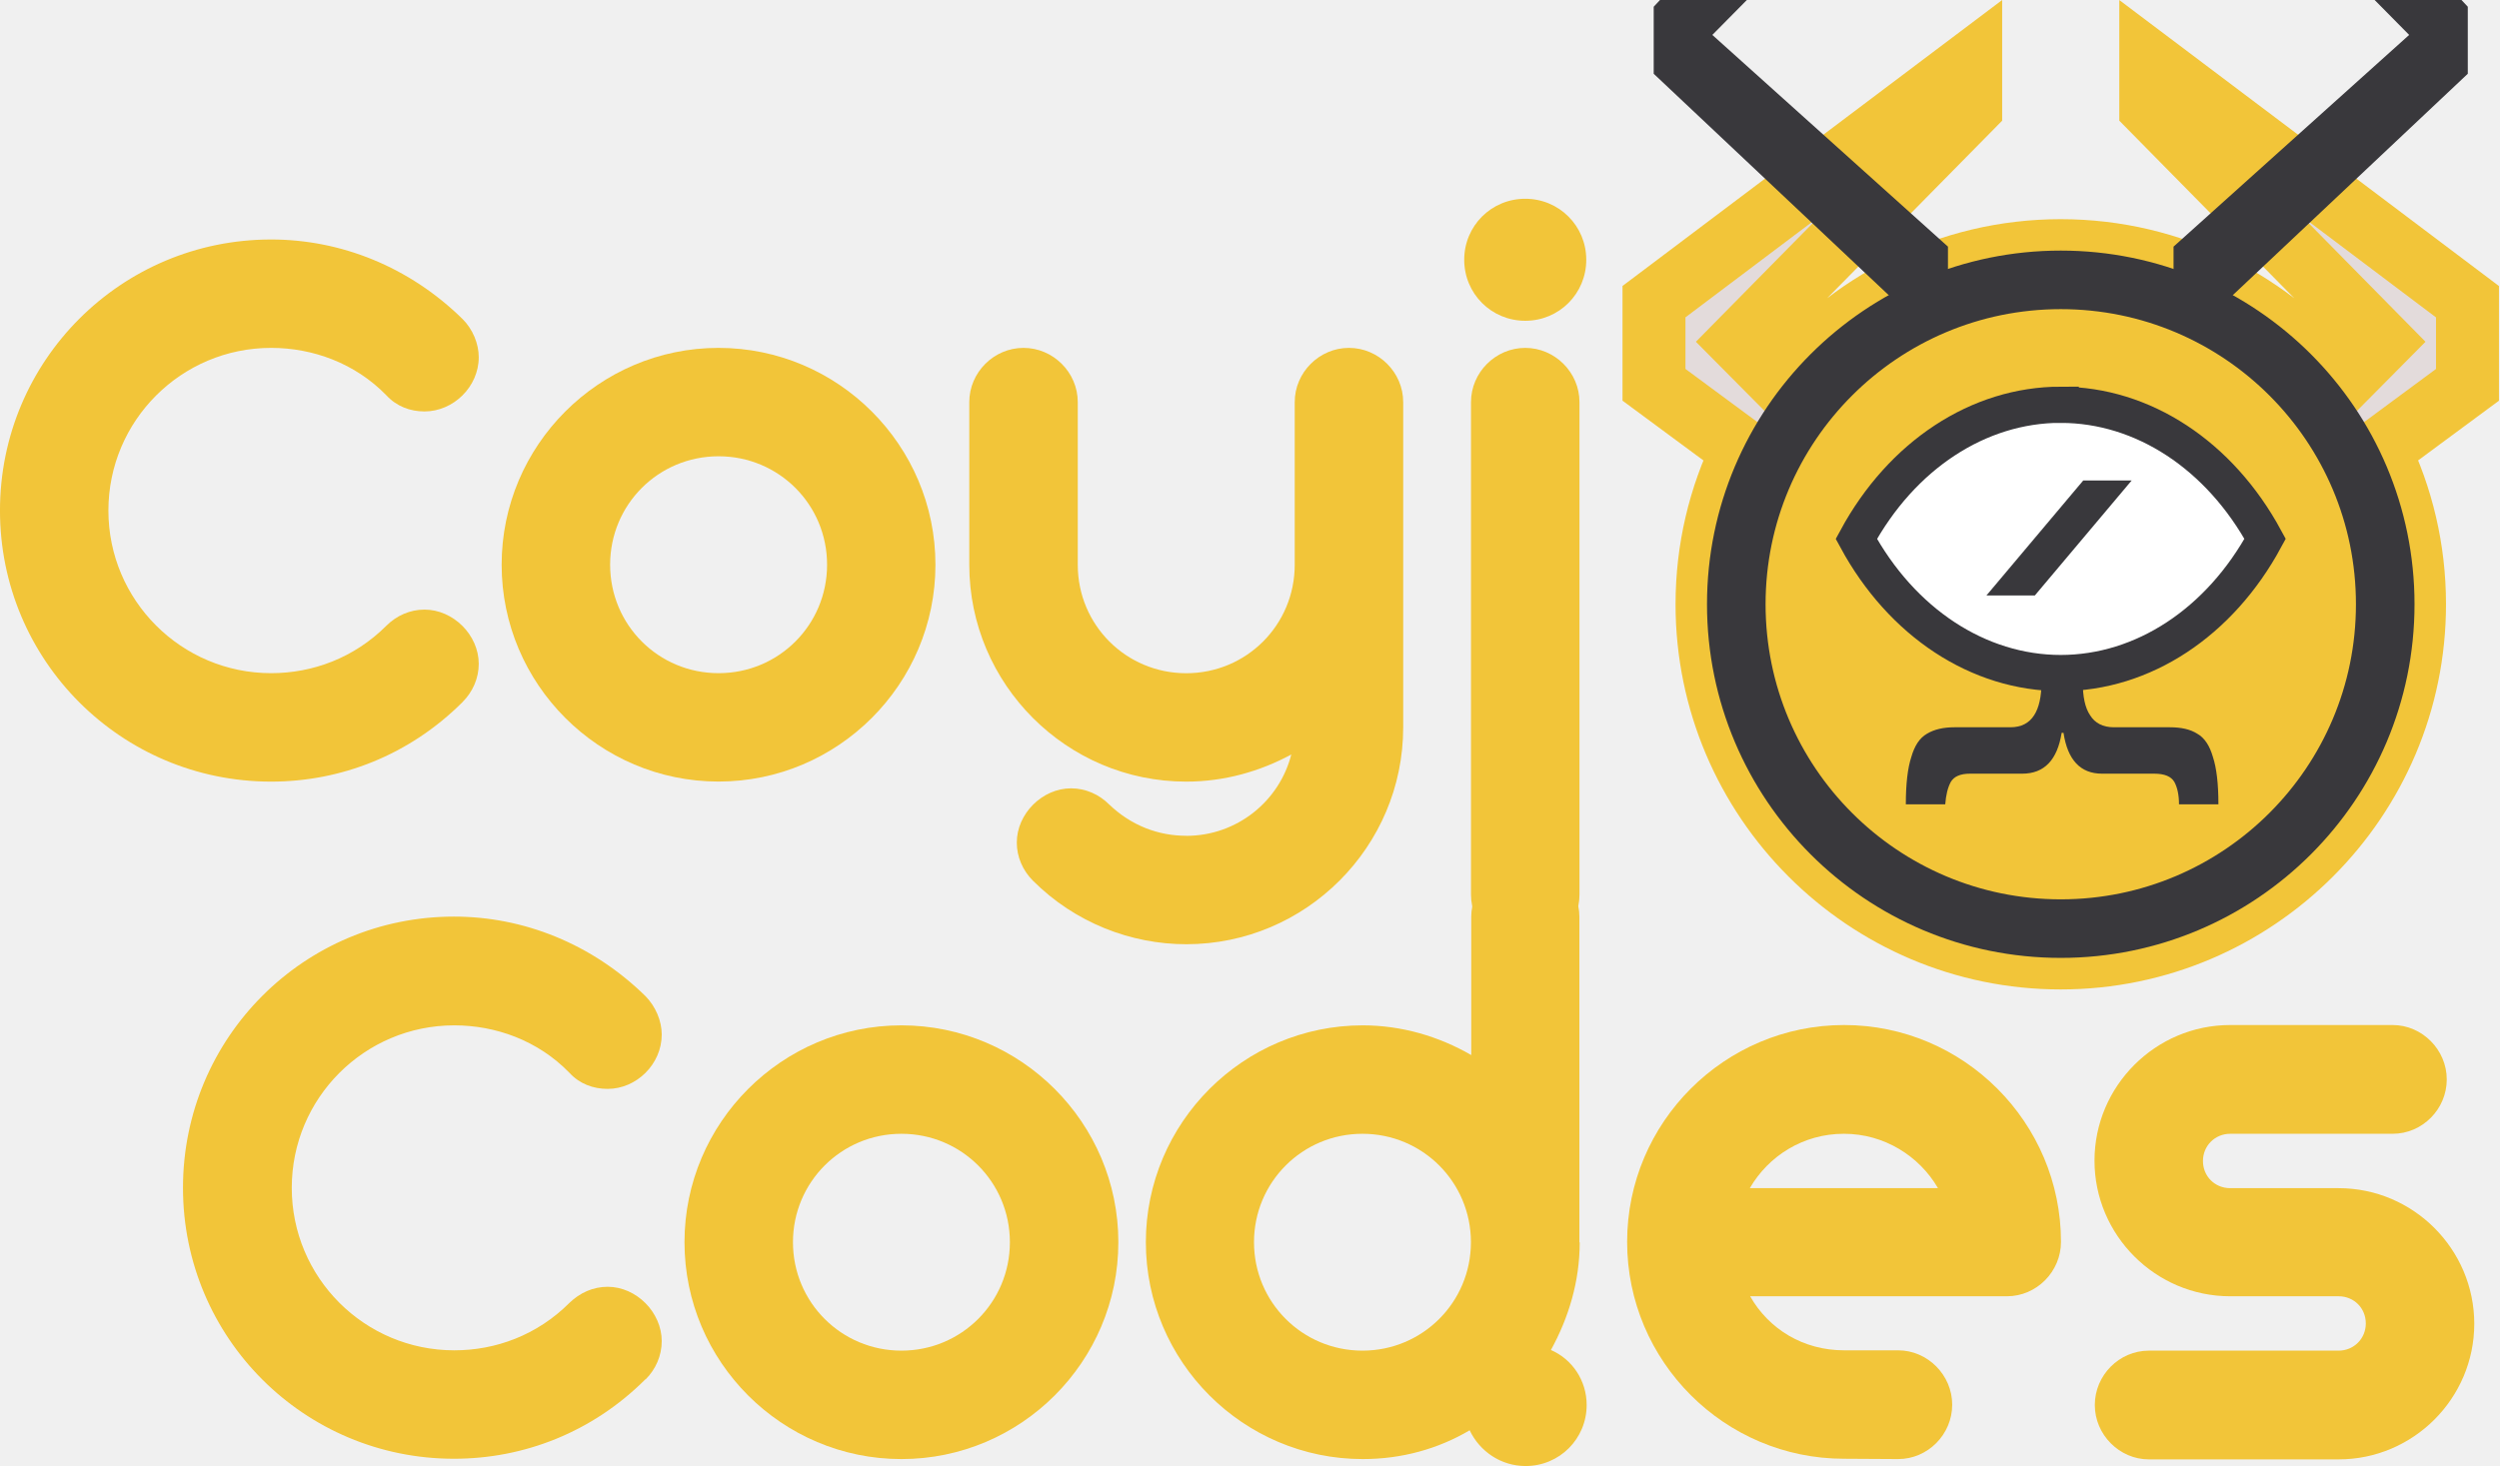
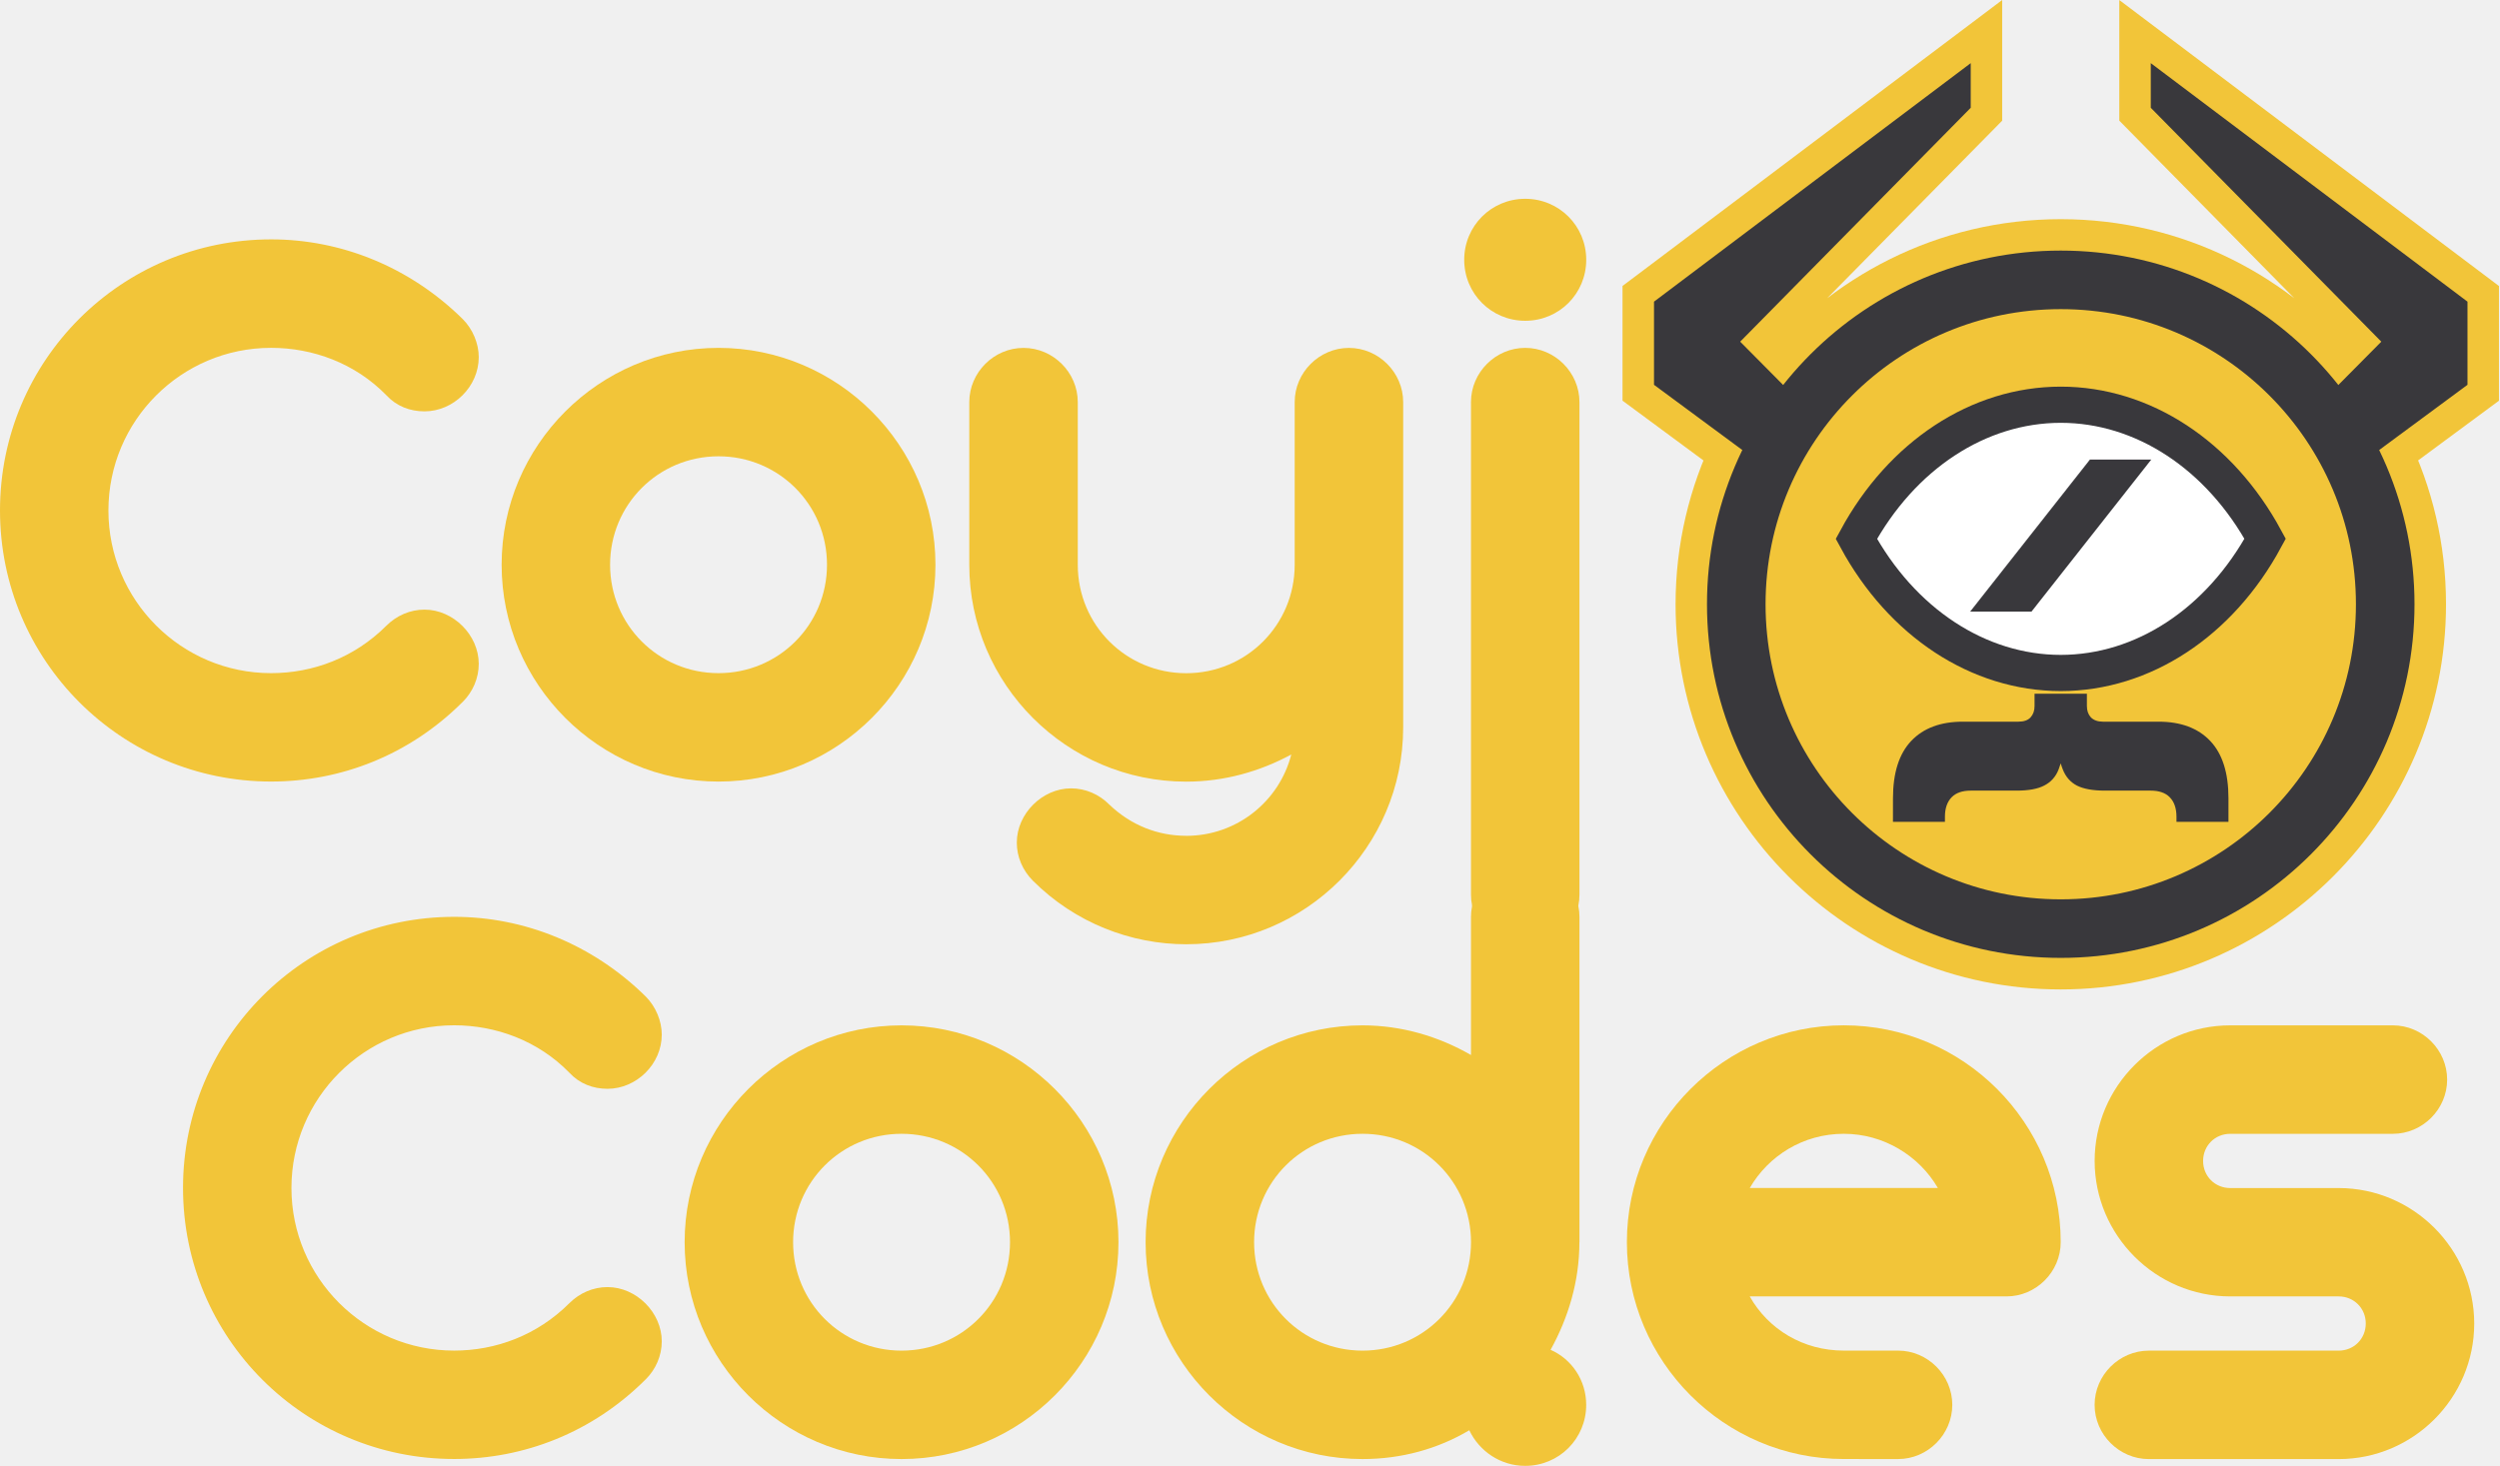
<svg xmlns="http://www.w3.org/2000/svg" width="75.046mm" height="44.032mm" viewBox="0 0 75.046 44.032" version="1.1" id="svg1148">
  <defs id="defs1145" />
  <g id="layer1" transform="translate(-71.77296,-100.3554)">
-     <g id="g1127" transform="translate(-219.5045,80.03812)">
-       <g id="g3983">
-         <path id="path17145" style="font-style:normal;font-weight:normal;font-size:15.381px;line-height:1.25;font-family:sans-serif;letter-spacing:0px;word-spacing:0px;fill:#e3dbdb;fill-opacity:1;stroke:#f2c539;stroke-width:1.89;stroke-dasharray:none;stroke-opacity:1" d="m 350.458,22.213 -9.511,7.166 v 2.497 l 2.657,1.963 c -0.681,1.4 -1.064,2.971 -1.064,4.63 0,5.857 4.765,10.625 10.622,10.625 5.857,0 10.625,-4.768 10.625,-10.625 0,-1.659 -0.382,-3.231 -1.064,-4.631 l 2.654,-1.961 v -2.497 l -9.511,-7.166 v 1.341 l 6.922,7.026 -1.294,1.305 c -1.948,-2.459 -4.96,-4.04 -8.332,-4.04 -3.373,0 -6.384,1.581 -8.331,4.041 l -1.296,-1.306 6.923,-7.026 z" />
-         <text xml:space="preserve" style="font-style:normal;font-weight:normal;font-size:27.471px;line-height:1.25;font-family:sans-serif;letter-spacing:0px;word-spacing:0px;fill:#39383c;fill-opacity:1;stroke:none;stroke-width:0.469" x="497.78" y="24.266" id="text17149" transform="scale(0.6830302,1.464064)">
-           <tspan id="tspan17147" style="font-style:normal;font-variant:normal;font-weight:normal;font-stretch:normal;font-size:27.471px;font-family:Dhurjati;-inkscape-font-specification:'Dhurjati, Normal';font-variant-ligatures:normal;font-variant-caps:normal;font-variant-numeric:normal;font-variant-east-asian:normal;fill:#39383c;fill-opacity:1;stroke-width:0.469" x="497.78" y="24.266">&lt;</tspan>
-         </text>
-         <text xml:space="preserve" style="font-style:normal;font-weight:normal;font-size:27.471px;line-height:1.25;font-family:sans-serif;letter-spacing:0px;word-spacing:0px;fill:#39383c;fill-opacity:1;stroke:none;stroke-width:0.469" x="-536.325" y="24.266" id="text17153" transform="scale(-0.6830302,1.464064)">
-           <tspan id="tspan17151" style="font-style:normal;font-variant:normal;font-weight:normal;font-stretch:normal;font-size:27.471px;font-family:Dhurjati;-inkscape-font-specification:'Dhurjati, Normal';font-variant-ligatures:normal;font-variant-caps:normal;font-variant-numeric:normal;font-variant-east-asian:normal;fill:#39383c;fill-opacity:1;stroke-width:0.469" x="-536.325" y="24.266">&lt;</tspan>
-         </text>
-         <circle style="font-variation-settings:normal;fill:#f2c539;fill-opacity:1;stroke:#39383c;stroke-width:1.759;stroke-linecap:butt;stroke-linejoin:miter;stroke-miterlimit:10;stroke-dasharray:none;stroke-dashoffset:0;stroke-opacity:1;paint-order:fill markers stroke;stop-color:#000000" id="circle17155" cx="353.163" cy="38.468" r="9.744" />
-         <g id="g17167" transform="matrix(1.772906,0,0,1.772906,307.1694,5.367497)">
-           <path id="path17157" style="font-variation-settings:normal;opacity:1;fill:#ffffff;fill-opacity:1;stroke:#39383c;stroke-width:0.613;stroke-linecap:butt;stroke-linejoin:miter;stroke-miterlimit:10;stroke-dasharray:none;stroke-dashoffset:0;stroke-opacity:1;paint-order:fill markers stroke;stop-color:#000000;stop-opacity:1" d="m 25.942,15.29 a 4.154,5.073 0 0 0 -3.462,2.273 4.154,5.073 0 0 0 3.462,2.273 4.154,5.073 0 0 0 3.462,-2.274 4.154,5.073 0 0 0 -3.462,-2.271 z" />
-           <text xml:space="preserve" style="font-style:normal;font-weight:normal;font-size:4.101px;line-height:1.25;font-family:sans-serif;letter-spacing:0px;word-spacing:0px;fill:#39383c;fill-opacity:1;stroke:none;stroke-width:0.103" x="16.429" y="27.773" id="text17161" transform="scale(1.499518,0.6668812)">
-             <tspan id="tspan17159" style="font-style:normal;font-variant:normal;font-weight:800;font-stretch:normal;font-family:Montserrat;-inkscape-font-specification:'Montserrat Ultra-Bold';fill:#39383c;fill-opacity:1;stroke-width:0.103" x="16.429" y="27.773">/</tspan>
-           </text>
-           <text xml:space="preserve" style="font-style:normal;font-weight:normal;font-size:6.11px;line-height:1.25;font-family:sans-serif;letter-spacing:0px;word-spacing:0px;fill:#39383c;fill-opacity:1;stroke:none;stroke-width:0.153" x="19.767" y="-24.431" id="text17165" transform="matrix(0,1.00629,-0.9937493,0,0,0)">
-             <tspan id="tspan17163" style="font-style:normal;font-variant:normal;font-weight:800;font-stretch:normal;font-family:Montserrat;-inkscape-font-specification:'Montserrat Ultra-Bold';fill:#39383c;fill-opacity:1;stroke-width:0.153" x="19.767" y="-24.431">{</tspan>
-           </text>
-         </g>
-       </g>
-       <g id="g17191" transform="matrix(1.786018,0,0,1.786018,-301.565,-511.6929)" style="fill:#f2c539;fill-opacity:1">
-         <path d="m 339.714,309.681 c 0.171,-0.171 0.271,-0.399 0.271,-0.641 0,-0.484 -0.427,-0.912 -0.912,-0.912 -0.242,0 -0.47,0.1 -0.641,0.271 -0.541,0.541 -1.24,0.798 -1.938,0.798 -1.51,0 -2.736,-1.225 -2.736,-2.735 0,-1.51 1.225,-2.736 2.736,-2.736 0.698,0 1.411,0.256 1.938,0.798 0.171,0.185 0.399,0.271 0.641,0.271 0.484,0 0.912,-0.413 0.912,-0.912 0,-0.228 -0.1,-0.47 -0.271,-0.641 -0.898,-0.883 -2.052,-1.339 -3.22,-1.339 -2.522,0 -4.559,2.037 -4.559,4.559 0,2.522 2.037,4.559 4.559,4.559 1.168,0 2.322,-0.442 3.22,-1.339 z" style="font-size:2.68px;line-height:0;font-family:'Geometry Soft Pro';-inkscape-font-specification:'Geometry Soft Pro';letter-spacing:0px;word-spacing:0px;fill:#f2c539;fill-opacity:1;stroke-width:0.121" id="path17171" />
-         <path d="m 340.37,307.373 c 0,2.009 1.638,3.647 3.647,3.647 2.009,0 3.647,-1.638 3.647,-3.647 0,-2.009 -1.638,-3.647 -3.647,-3.647 -2.009,0 -3.647,1.638 -3.647,3.647 z m 1.824,0 c 0,-1.012 0.812,-1.824 1.824,-1.824 1.012,0 1.824,0.812 1.824,1.824 0,1.012 -0.812,1.824 -1.824,1.824 -1.012,0 -1.824,-0.812 -1.824,-1.824 z" style="font-size:2.68px;line-height:0;font-family:'Geometry Soft Pro';-inkscape-font-specification:'Geometry Soft Pro';letter-spacing:0px;word-spacing:0px;fill:#f2c539;fill-opacity:1;stroke-width:0.121" id="path17173" />
-         <path d="m 351.882,311.932 c -0.47,0 -0.926,-0.171 -1.297,-0.527 -0.171,-0.171 -0.399,-0.271 -0.641,-0.271 -0.484,0 -0.912,0.427 -0.912,0.912 0,0.242 0.1,0.47 0.271,0.641 0.712,0.712 1.653,1.069 2.579,1.069 2.009,0 3.647,-1.638 3.647,-3.647 v -5.471 c 0,-0.499 -0.413,-0.912 -0.912,-0.912 -0.499,0 -0.912,0.413 -0.912,0.912 v 2.736 c 0,1.012 -0.812,1.824 -1.824,1.824 -1.012,0 -1.824,-0.812 -1.824,-1.824 v -2.736 c 0,-0.499 -0.413,-0.912 -0.912,-0.912 -0.499,0 -0.912,0.413 -0.912,0.912 v 2.736 c 0,2.009 1.638,3.647 3.647,3.647 0.641,0 1.24,-0.171 1.767,-0.456 -0.199,0.784 -0.912,1.368 -1.767,1.368 z" style="font-size:2.68px;line-height:0;font-family:'Geometry Soft Pro';-inkscape-font-specification:'Geometry Soft Pro';letter-spacing:0px;word-spacing:0px;fill:#f2c539;fill-opacity:1;stroke-width:0.121" id="path17175" />
-         <path d="m 358.493,304.638 c 0,-0.499 -0.413,-0.912 -0.912,-0.912 -0.499,0 -0.912,0.413 -0.912,0.912 v 8.285 c 0,0.499 0.413,0.912 0.912,0.912 0.499,0 0.912,-0.413 0.912,-0.912 z m -1.938,-2.394 c 0,0.57 0.456,1.026 1.026,1.026 0.57,0 1.026,-0.456 1.026,-1.026 0,-0.57 -0.456,-1.026 -1.026,-1.026 -0.57,0 -1.026,0.456 -1.026,1.026 z" style="font-size:2.68px;line-height:0;font-family:'Geometry Soft Pro';-inkscape-font-specification:'Geometry Soft Pro';letter-spacing:0px;word-spacing:0px;fill:#f2c539;fill-opacity:1;stroke-width:0.121" id="path17177" />
-         <g aria-label="Codes" id="g17189" style="font-size:0.912px;line-height:0;letter-spacing:0px;word-spacing:0px;fill:#f2c539;fill-opacity:1;stroke-width:0.023" transform="matrix(5.316877,0,0,5.316877,63.29306,-285.6283)">
-           <path d="m 52.568,114.109 c 0.032,-0.032 0.051,-0.075 0.051,-0.121 0,-0.091 -0.08,-0.172 -0.171,-0.172 -0.046,0 -0.088,0.019 -0.121,0.051 -0.102,0.102 -0.233,0.15 -0.364,0.15 -0.284,0 -0.514,-0.23 -0.514,-0.514 0,-0.284 0.23,-0.514 0.514,-0.514 0.131,0 0.265,0.048 0.364,0.15 0.032,0.035 0.075,0.051 0.121,0.051 0.091,0 0.171,-0.078 0.171,-0.172 0,-0.043 -0.019,-0.088 -0.051,-0.121 -0.169,-0.166 -0.386,-0.252 -0.606,-0.252 -0.474,0 -0.857,0.383 -0.857,0.858 0,0.474 0.383,0.857 0.857,0.857 0.22,0 0.437,-0.083 0.606,-0.252 z" style="font-size:2.68px;font-family:'Geometry Soft Pro';-inkscape-font-specification:'Geometry Soft Pro';fill:#f2c539;fill-opacity:1" id="path17179" />
-           <path d="m 52.691,113.675 c 0,0.378 0.308,0.686 0.686,0.686 0.378,0 0.686,-0.308 0.686,-0.686 0,-0.378 -0.308,-0.686 -0.686,-0.686 -0.378,0 -0.686,0.308 -0.686,0.686 z m 0.343,0 c 0,-0.19 0.153,-0.343 0.343,-0.343 0.19,0 0.343,0.153 0.343,0.343 0,0.19 -0.153,0.343 -0.343,0.343 -0.19,0 -0.343,-0.153 -0.343,-0.343 z" style="font-size:2.68px;font-family:'Geometry Soft Pro';-inkscape-font-specification:'Geometry Soft Pro';fill:#f2c539;fill-opacity:1" id="path17181" />
-           <path d="m 55.521,113.675 v -1.029 c 0,-0.094 -0.078,-0.172 -0.171,-0.172 -0.094,0 -0.171,0.078 -0.171,0.172 v 0.437 c -0.102,-0.059 -0.22,-0.094 -0.343,-0.094 -0.378,0 -0.686,0.308 -0.686,0.686 0,0.378 0.308,0.686 0.686,0.686 0.123,0 0.238,-0.032 0.338,-0.091 0.032,0.067 0.099,0.113 0.177,0.113 0.107,0 0.193,-0.086 0.193,-0.193 0,-0.078 -0.046,-0.145 -0.113,-0.174 0.056,-0.102 0.091,-0.217 0.091,-0.34 z m -0.343,0 c 0,0.19 -0.153,0.343 -0.343,0.343 -0.19,0 -0.343,-0.153 -0.343,-0.343 0,-0.19 0.153,-0.343 0.343,-0.343 0.19,0 0.343,0.153 0.343,0.343 z" style="font-size:2.68px;font-family:'Geometry Soft Pro';-inkscape-font-specification:'Geometry Soft Pro';fill:#f2c539;fill-opacity:1" id="path17183" />
-           <path d="m 56.529,114.361 c 0.094,0 0.171,-0.078 0.171,-0.172 0,-0.094 -0.078,-0.172 -0.171,-0.172 h -0.171 c -0.129,0 -0.238,-0.067 -0.297,-0.171 h 0.812 c 0.094,0 0.171,-0.078 0.171,-0.172 0,-0.378 -0.308,-0.686 -0.686,-0.686 -0.378,0 -0.686,0.308 -0.686,0.686 0,0.378 0.308,0.686 0.686,0.686 z m -0.171,-1.029 c 0.126,0 0.238,0.07 0.297,0.172 h -0.595 c 0.059,-0.102 0.169,-0.172 0.297,-0.172 z" style="font-size:2.68px;font-family:'Geometry Soft Pro';-inkscape-font-specification:'Geometry Soft Pro';fill:#f2c539;fill-opacity:1" id="path17185" />
-           <path d="m 57.322,114.018 c -0.094,0 -0.171,0.078 -0.171,0.172 0,0.094 0.078,0.172 0.171,0.172 h 0.6 c 0.236,0 0.429,-0.193 0.429,-0.429 0,-0.236 -0.193,-0.429 -0.429,-0.429 h -0.343 c -0.048,0 -0.086,-0.037 -0.086,-0.086 0,-0.048 0.038,-0.086 0.086,-0.086 h 0.514 c 0.094,0 0.171,-0.078 0.171,-0.172 0,-0.094 -0.078,-0.172 -0.171,-0.172 h -0.514 c -0.236,0 -0.429,0.193 -0.429,0.429 0,0.236 0.193,0.429 0.429,0.429 h 0.343 c 0.048,0 0.086,0.037 0.086,0.086 0,0.048 -0.038,0.086 -0.086,0.086 z" style="font-size:2.68px;font-family:'Geometry Soft Pro';-inkscape-font-specification:'Geometry Soft Pro';fill:#f2c539;fill-opacity:1" id="path17187" />
-         </g>
-       </g>
+     <path id="path17145" style="font-style:normal;font-weight:normal;font-size:15.381px;line-height:1.25;font-family:sans-serif;letter-spacing:0px;word-spacing:0px;fill:#e3dbdb;fill-opacity:1;stroke:#f2c539;stroke-width:1.89;stroke-dasharray:none;stroke-opacity:1" d="m 130.954,102.251 -9.511,7.166 v 2.497 l 2.657,1.963 c -0.681,1.4 -1.064,2.971 -1.064,4.63 0,5.857 4.765,10.625 10.622,10.625 5.857,0 10.625,-4.768 10.625,-10.625 0,-1.659 -0.382,-3.231 -1.064,-4.631 l 2.654,-1.961 v -2.497 l -9.511,-7.166 v 1.341 l 6.922,7.026 -1.294,1.305 c -1.948,-2.459 -4.96,-4.04 -8.332,-4.04 -3.373,0 -6.384,1.581 -8.331,4.041 l -1.296,-1.306 6.923,-7.026 z" />
+     <g aria-label="&lt;" transform="scale(0.6830302,1.464064)" id="text17149" style="font-size:27.471px;line-height:1.25;letter-spacing:0px;word-spacing:0px;fill:#39383c;stroke-width:0.469">
+       <path d="m 177.801,76.44 v -1.705 l 13.925,-4.894 v 0.916 l -10.136,4.799 10.136,4.768 v 0.916 l -13.925,-4.799 z" style="font-family:Dhurjati;-inkscape-font-specification:'Dhurjati, Normal'" id="path470" />
    </g>
+     <g aria-label="&lt;" transform="scale(-0.6830302,1.464064)" id="text17153" style="font-size:27.471px;line-height:1.25;letter-spacing:0px;word-spacing:0px;fill:#39383c;stroke-width:0.469">
+       <path d="m -213.567,76.44 v -1.705 l 13.925,-4.894 v 0.916 l -10.136,4.799 10.136,4.768 v 0.916 l -13.925,-4.799 z" style="font-family:Dhurjati;-inkscape-font-specification:'Dhurjati, Normal'" id="path473" />
+     </g>
+     <circle style="font-variation-settings:normal;fill:#f2c539;fill-opacity:1;stroke:#39383c;stroke-width:1.759;stroke-linecap:butt;stroke-linejoin:miter;stroke-miterlimit:10;stroke-dasharray:none;stroke-dashoffset:0;stroke-opacity:1;paint-order:fill markers stroke;stop-color:#000000" id="circle17155" cx="133.658" cy="118.506" r="9.744" />
+     <path id="path17157" style="font-variation-settings:normal;fill:#ffffff;fill-opacity:1;stroke:#39383c;stroke-width:1.087;stroke-linecap:butt;stroke-linejoin:miter;stroke-miterlimit:10;stroke-dasharray:none;stroke-dashoffset:0;stroke-opacity:1;paint-order:fill markers stroke;stop-color:#000000" d="m 133.658,112.513 a 7.364,8.993 0 0 0 -6.137,4.029 7.364,8.993 0 0 0 6.137,4.029 7.364,8.993 0 0 0 6.138,-4.032 7.364,8.993 0 0 0 -6.138,-4.026 z" />
+     <path d="m 130.938,118.727 3.597,-4.567 h 1.842 l -3.597,4.567 z" style="font-weight:800;font-size:7.27px;line-height:1.25;font-family:Montserrat;-inkscape-font-specification:'Montserrat Ultra-Bold';letter-spacing:0px;word-spacing:0px;fill:#39383c;stroke-width:0.182" id="path476" />
+     <g aria-label="{" transform="matrix(0,1.00629,-0.9937493,0,0,0)" id="text17165" style="font-size:10.833px;line-height:1.25;letter-spacing:0px;word-spacing:0px;fill:#39383c;stroke-width:0.271">
+       <path d="m 123.557,-129.429 q -1.137,0 -1.712,-0.552 -0.574,-0.552 -0.574,-1.56 v -1.679 q 0,-0.249 -0.13,-0.368 -0.13,-0.119 -0.336,-0.119 h -0.368 v -1.582 h 0.368 q 0.206,0 0.336,-0.119 0.13,-0.13 0.13,-0.368 v -1.679 q 0,-1.007 0.574,-1.56 0.574,-0.552 1.712,-0.552 h 0.704 v 1.571 h -0.152 q -0.379,0 -0.585,0.206 -0.195,0.195 -0.195,0.574 v 1.387 q 0,0.542 -0.152,0.845 -0.152,0.292 -0.477,0.422 -0.314,0.13 -0.823,0.173 v -0.217 q 0.509,0.043 0.823,0.173 0.325,0.13 0.477,0.433 0.152,0.292 0.152,0.834 v 1.387 q 0,0.379 0.195,0.574 0.206,0.206 0.585,0.206 h 0.152 v 1.571 z" style="font-weight:800;font-family:Montserrat;-inkscape-font-specification:'Montserrat Ultra-Bold'" id="path480" />
+     </g>
+     <path d="m 85.667,121.442 c 0.305,-0.306 0.483,-0.712 0.483,-1.145 0,-0.865 -0.763,-1.629 -1.629,-1.629 -0.433,0 -0.84,0.179 -1.145,0.483 -0.967,0.967 -2.214,1.425 -3.461,1.425 -2.697,0 -4.886,-2.188 -4.886,-4.886 0,-2.697 2.188,-4.886 4.886,-4.886 1.247,0 2.519,0.458 3.461,1.425 0.305,0.33 0.712,0.483 1.145,0.483 0.865,0 1.629,-0.738 1.629,-1.629 0,-0.407 -0.178,-0.839 -0.483,-1.145 -1.603,-1.578 -3.664,-2.392 -5.751,-2.392 -4.504,0 -8.143,3.639 -8.143,8.143 0,4.504 3.639,8.143 8.143,8.143 2.087,0 4.148,-0.789 5.751,-2.392 z" style="font-size:2.68px;line-height:0;font-family:'Geometry Soft Pro';-inkscape-font-specification:'Geometry Soft Pro';letter-spacing:0px;word-spacing:0px;fill:#f2c539;fill-opacity:1;stroke-width:0.216" id="path17171" />
+     <path d="m 86.837,117.319 c 0,3.588 2.926,6.514 6.514,6.514 3.588,0 6.514,-2.926 6.514,-6.514 0,-3.588 -2.926,-6.514 -6.514,-6.514 -3.588,0 -6.514,2.926 -6.514,6.514 z m 3.257,0 c 0,-1.807 1.45,-3.257 3.257,-3.257 1.807,0 3.257,1.45 3.257,3.257 0,1.807 -1.45,3.257 -3.257,3.257 -1.807,0 -3.257,-1.45 -3.257,-3.257 z" style="font-size:2.68px;line-height:0;font-family:'Geometry Soft Pro';-inkscape-font-specification:'Geometry Soft Pro';letter-spacing:0px;word-spacing:0px;fill:#f2c539;fill-opacity:1;stroke-width:0.216" id="path17173" />
+     <path d="m 107.398,125.462 c -0.84,0 -1.654,-0.306 -2.316,-0.942 -0.305,-0.306 -0.713,-0.483 -1.145,-0.483 -0.865,0 -1.629,0.763 -1.629,1.629 0,0.432 0.178,0.839 0.483,1.145 1.272,1.272 2.952,1.909 4.606,1.909 3.588,0 6.514,-2.926 6.514,-6.514 v -9.771 c 0,-0.891 -0.738,-1.629 -1.629,-1.629 -0.891,0 -1.629,0.738 -1.629,1.629 v 4.886 c 0,1.807 -1.45,3.257 -3.257,3.257 -1.807,0 -3.257,-1.45 -3.257,-3.257 v -4.886 c 0,-0.891 -0.738,-1.629 -1.629,-1.629 -0.891,0 -1.629,0.738 -1.629,1.629 v 4.886 c 0,3.588 2.926,6.514 6.514,6.514 1.145,0 2.214,-0.306 3.155,-0.815 -0.356,1.4 -1.629,2.443 -3.155,2.443 z" style="font-size:2.68px;line-height:0;font-family:'Geometry Soft Pro';-inkscape-font-specification:'Geometry Soft Pro';letter-spacing:0px;word-spacing:0px;fill:#f2c539;fill-opacity:1;stroke-width:0.216" id="path17175" />
+     <path d="m 119.205,112.434 c 0,-0.891 -0.738,-1.629 -1.629,-1.629 -0.891,0 -1.629,0.738 -1.629,1.629 v 14.796 c 0,0.891 0.738,1.629 1.629,1.629 0.891,0 1.629,-0.738 1.629,-1.629 z m -3.461,-4.275 c 0,1.018 0.814,1.832 1.832,1.832 1.018,0 1.832,-0.814 1.832,-1.832 0,-1.018 -0.814,-1.832 -1.832,-1.832 -1.018,0 -1.832,0.815 -1.832,1.832 z" style="font-size:2.68px;line-height:0;font-family:'Geometry Soft Pro';-inkscape-font-specification:'Geometry Soft Pro';letter-spacing:0px;word-spacing:0px;fill:#f2c539;fill-opacity:1;stroke-width:0.216" id="path17177" />
+     <path d="m 91.163,141.792 c 0.305,-0.306 0.483,-0.712 0.483,-1.145 0,-0.865 -0.763,-1.629 -1.629,-1.629 -0.433,0 -0.84,0.179 -1.145,0.483 -0.967,0.967 -2.214,1.425 -3.461,1.425 -2.697,0 -4.886,-2.188 -4.886,-4.886 0,-2.697 2.188,-4.886 4.886,-4.886 1.247,0 2.519,0.458 3.461,1.425 0.305,0.33 0.712,0.483 1.145,0.483 0.865,0 1.629,-0.738 1.629,-1.629 0,-0.407 -0.178,-0.839 -0.483,-1.145 -1.603,-1.578 -3.664,-2.392 -5.751,-2.392 -4.504,0 -8.143,3.639 -8.143,8.143 0,4.504 3.639,8.143 8.143,8.143 2.087,0 4.148,-0.789 5.751,-2.392 z" style="font-size:2.68px;line-height:0;font-family:'Geometry Soft Pro';-inkscape-font-specification:'Geometry Soft Pro';letter-spacing:0px;word-spacing:0px;fill:#f2c539;fill-opacity:1;stroke-width:0.216" id="path17179" />
+     <path d="m 92.333,137.67 c 0,3.588 2.926,6.514 6.514,6.514 3.588,0 6.514,-2.926 6.514,-6.514 0,-3.588 -2.926,-6.514 -6.514,-6.514 -3.588,0 -6.514,2.926 -6.514,6.514 z m 3.257,0 c 0,-1.807 1.45,-3.257 3.257,-3.257 1.807,0 3.257,1.45 3.257,3.257 0,1.807 -1.45,3.257 -3.257,3.257 -1.807,0 -3.257,-1.45 -3.257,-3.257 z" style="font-size:2.68px;line-height:0;font-family:'Geometry Soft Pro';-inkscape-font-specification:'Geometry Soft Pro';letter-spacing:0px;word-spacing:0px;fill:#f2c539;fill-opacity:1;stroke-width:0.216" id="path17181" />
+     <path d="m 119.205,137.67 v -9.771 c 0,-0.891 -0.738,-1.629 -1.629,-1.629 -0.891,0 -1.629,0.738 -1.629,1.629 v 4.148 c -0.967,-0.559 -2.087,-0.891 -3.257,-0.891 -3.588,0 -6.514,2.926 -6.514,6.514 0,3.588 2.926,6.514 6.514,6.514 1.171,0 2.265,-0.306 3.206,-0.865 0.305,0.636 0.942,1.069 1.679,1.069 1.018,0 1.832,-0.815 1.832,-1.832 0,-0.738 -0.433,-1.374 -1.069,-1.654 0.534,-0.967 0.865,-2.061 0.865,-3.232 z m -3.257,0 c 0,1.807 -1.45,3.257 -3.257,3.257 -1.807,0 -3.257,-1.45 -3.257,-3.257 0,-1.807 1.45,-3.257 3.257,-3.257 1.807,0 3.257,1.45 3.257,3.257 z" style="font-size:2.68px;line-height:0;font-family:'Geometry Soft Pro';-inkscape-font-specification:'Geometry Soft Pro';letter-spacing:0px;word-spacing:0px;fill:#f2c539;fill-opacity:1;stroke-width:0.216" id="path17183" />
+     <path d="m 128.772,144.184 c 0.891,0 1.629,-0.738 1.629,-1.629 0,-0.891 -0.738,-1.629 -1.629,-1.629 h -1.629 c -1.221,0 -2.265,-0.636 -2.825,-1.628 h 7.71 c 0.891,0 1.629,-0.738 1.629,-1.629 0,-3.588 -2.926,-6.514 -6.514,-6.514 -3.588,0 -6.514,2.926 -6.514,6.514 0,3.588 2.926,6.514 6.514,6.514 z m -1.629,-9.771 c 1.196,0 2.265,0.662 2.825,1.629 h -5.649 c 0.56,-0.967 1.603,-1.629 2.825,-1.629 z" style="font-size:2.68px;line-height:0;font-family:'Geometry Soft Pro';-inkscape-font-specification:'Geometry Soft Pro';letter-spacing:0px;word-spacing:0px;fill:#f2c539;fill-opacity:1;stroke-width:0.216" id="path17185" />
+     <path d="m 136.304,140.927 c -0.891,0 -1.629,0.738 -1.629,1.629 0,0.891 0.738,1.629 1.629,1.629 h 5.7 c 2.239,0 4.071,-1.832 4.071,-4.071 0,-2.239 -1.832,-4.071 -4.071,-4.071 h -3.257 c -0.458,0 -0.814,-0.356 -0.814,-0.814 0,-0.458 0.356,-0.815 0.814,-0.815 h 4.886 c 0.891,0 1.629,-0.738 1.629,-1.629 0,-0.891 -0.738,-1.629 -1.629,-1.629 h -4.886 c -2.239,0 -4.071,1.832 -4.071,4.071 0,2.239 1.832,4.071 4.071,4.071 h 3.257 c 0.458,0 0.814,0.356 0.814,0.814 0,0.458 -0.356,0.815 -0.814,0.815 z" style="font-size:2.68px;line-height:0;font-family:'Geometry Soft Pro';-inkscape-font-specification:'Geometry Soft Pro';letter-spacing:0px;word-spacing:0px;fill:#f2c539;fill-opacity:1;stroke-width:0.216" id="path17187" />
  </g>
</svg>
